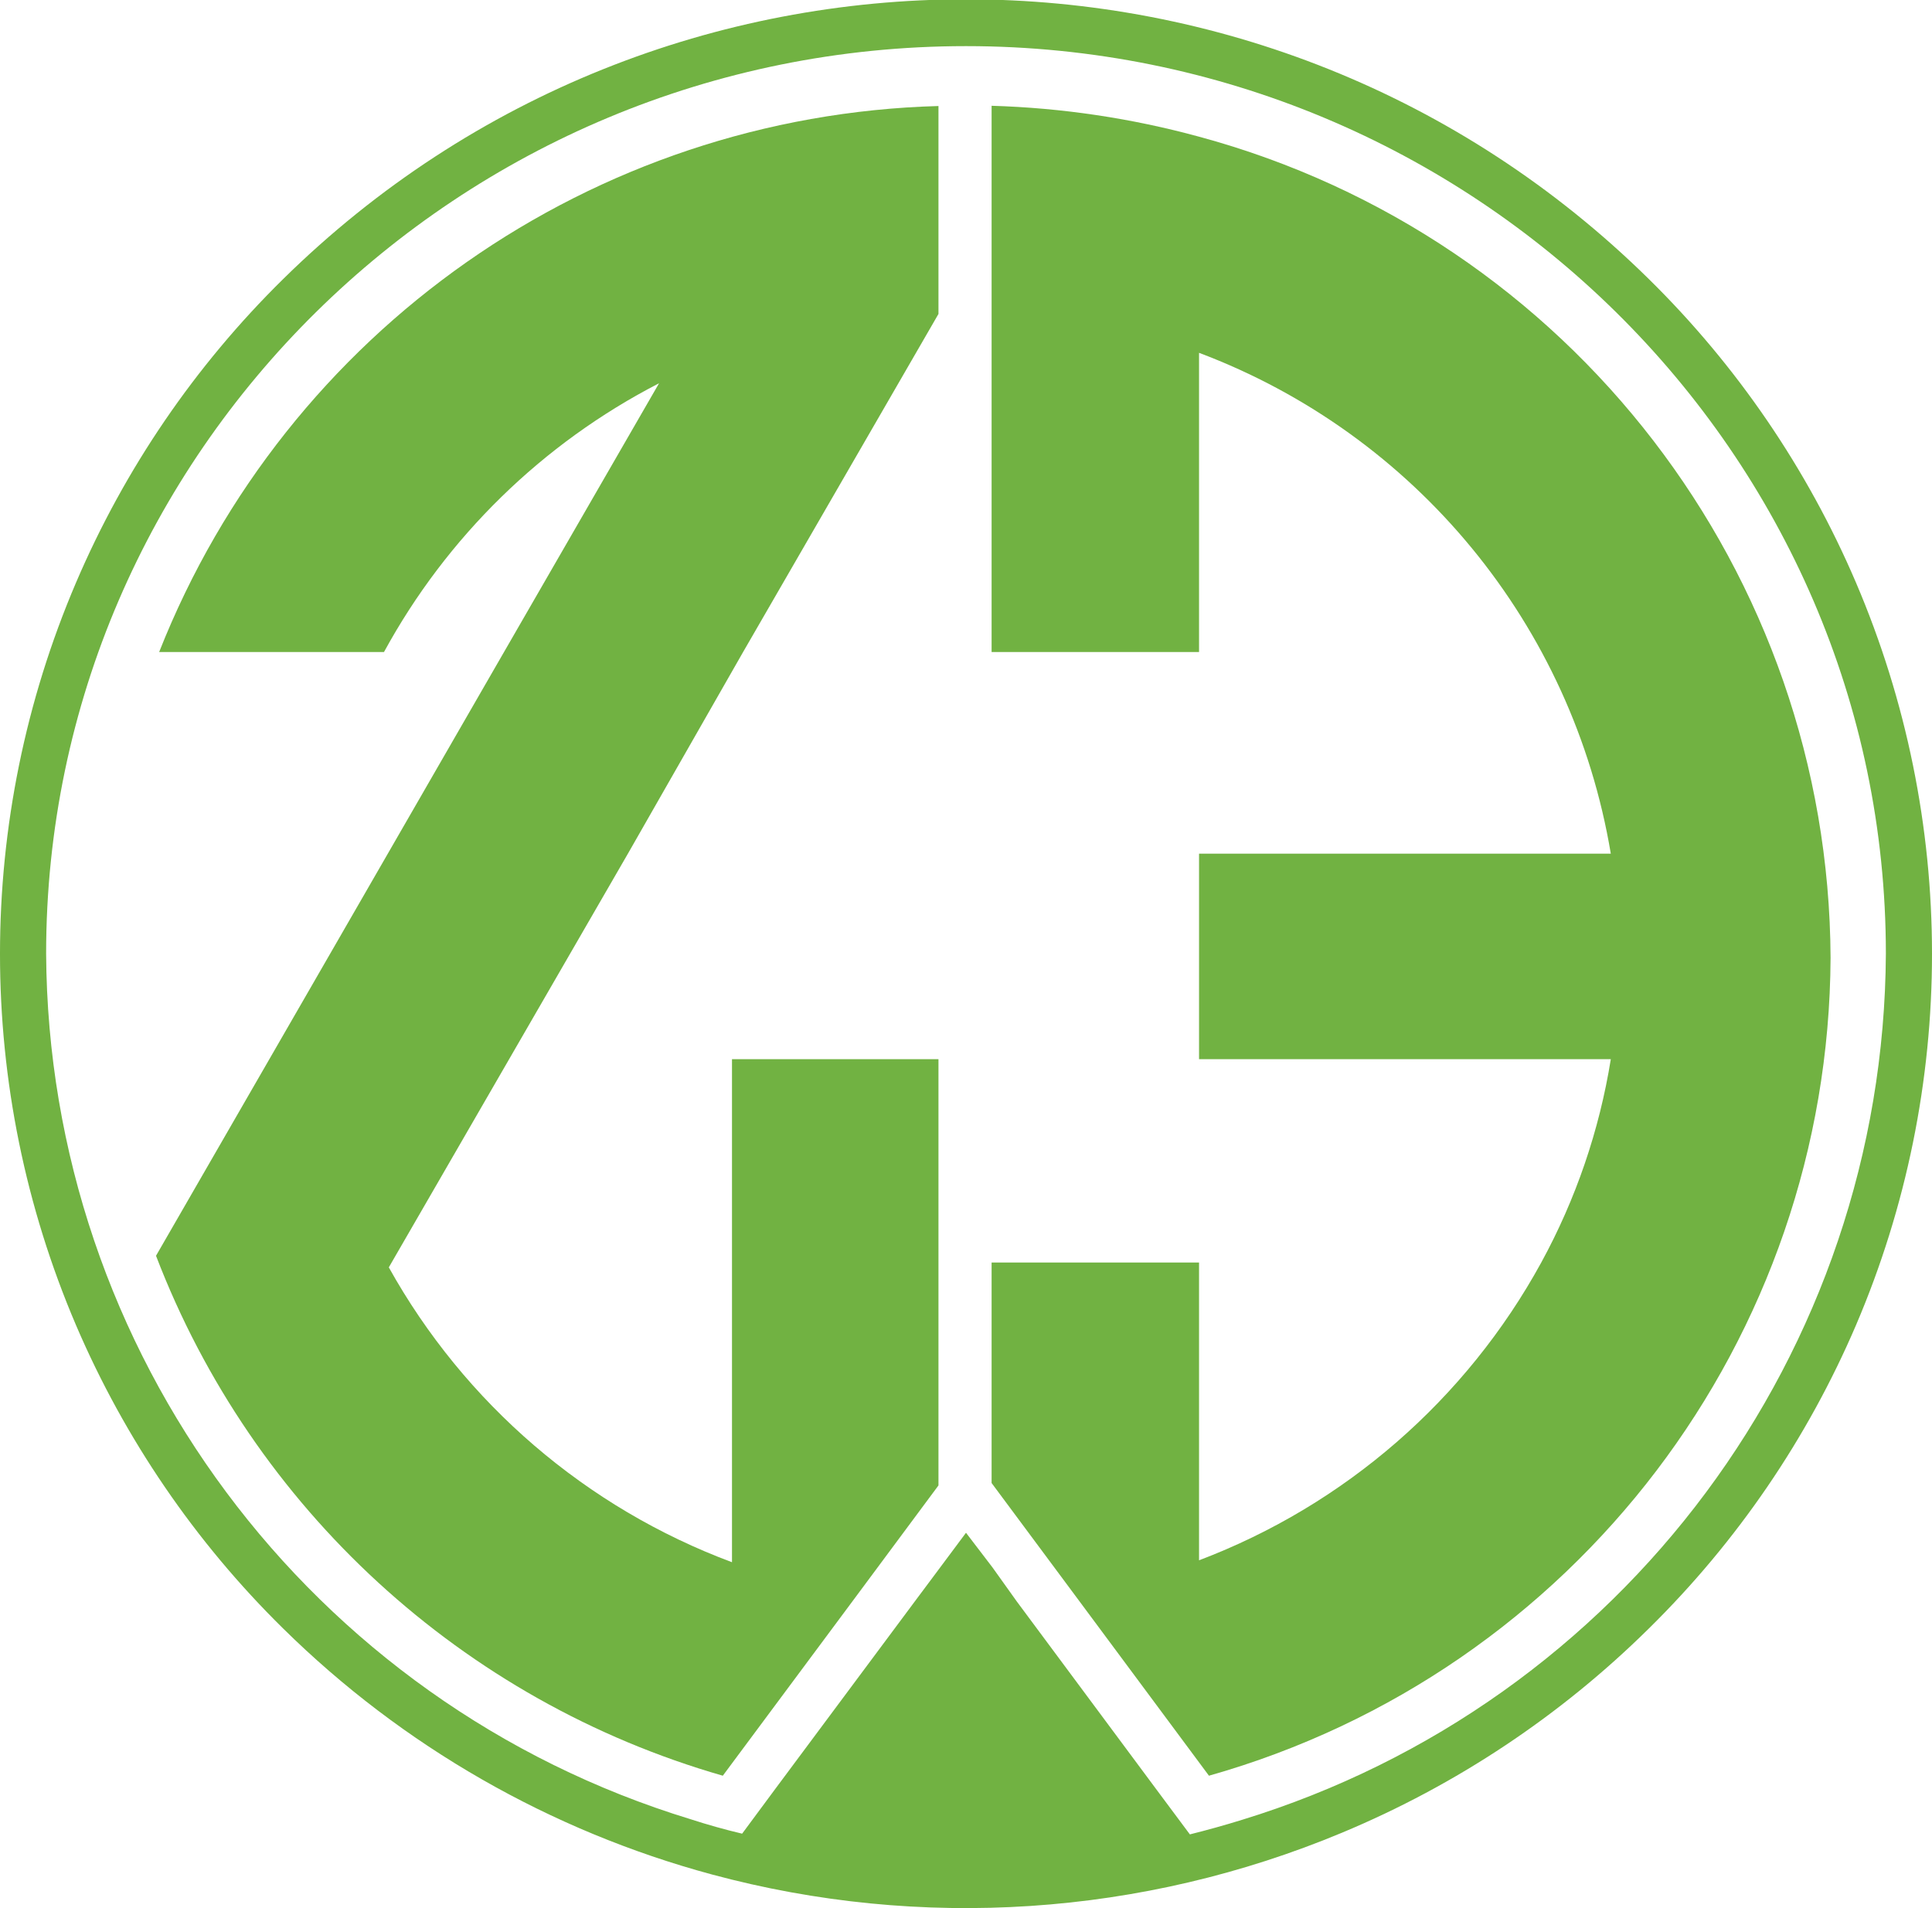
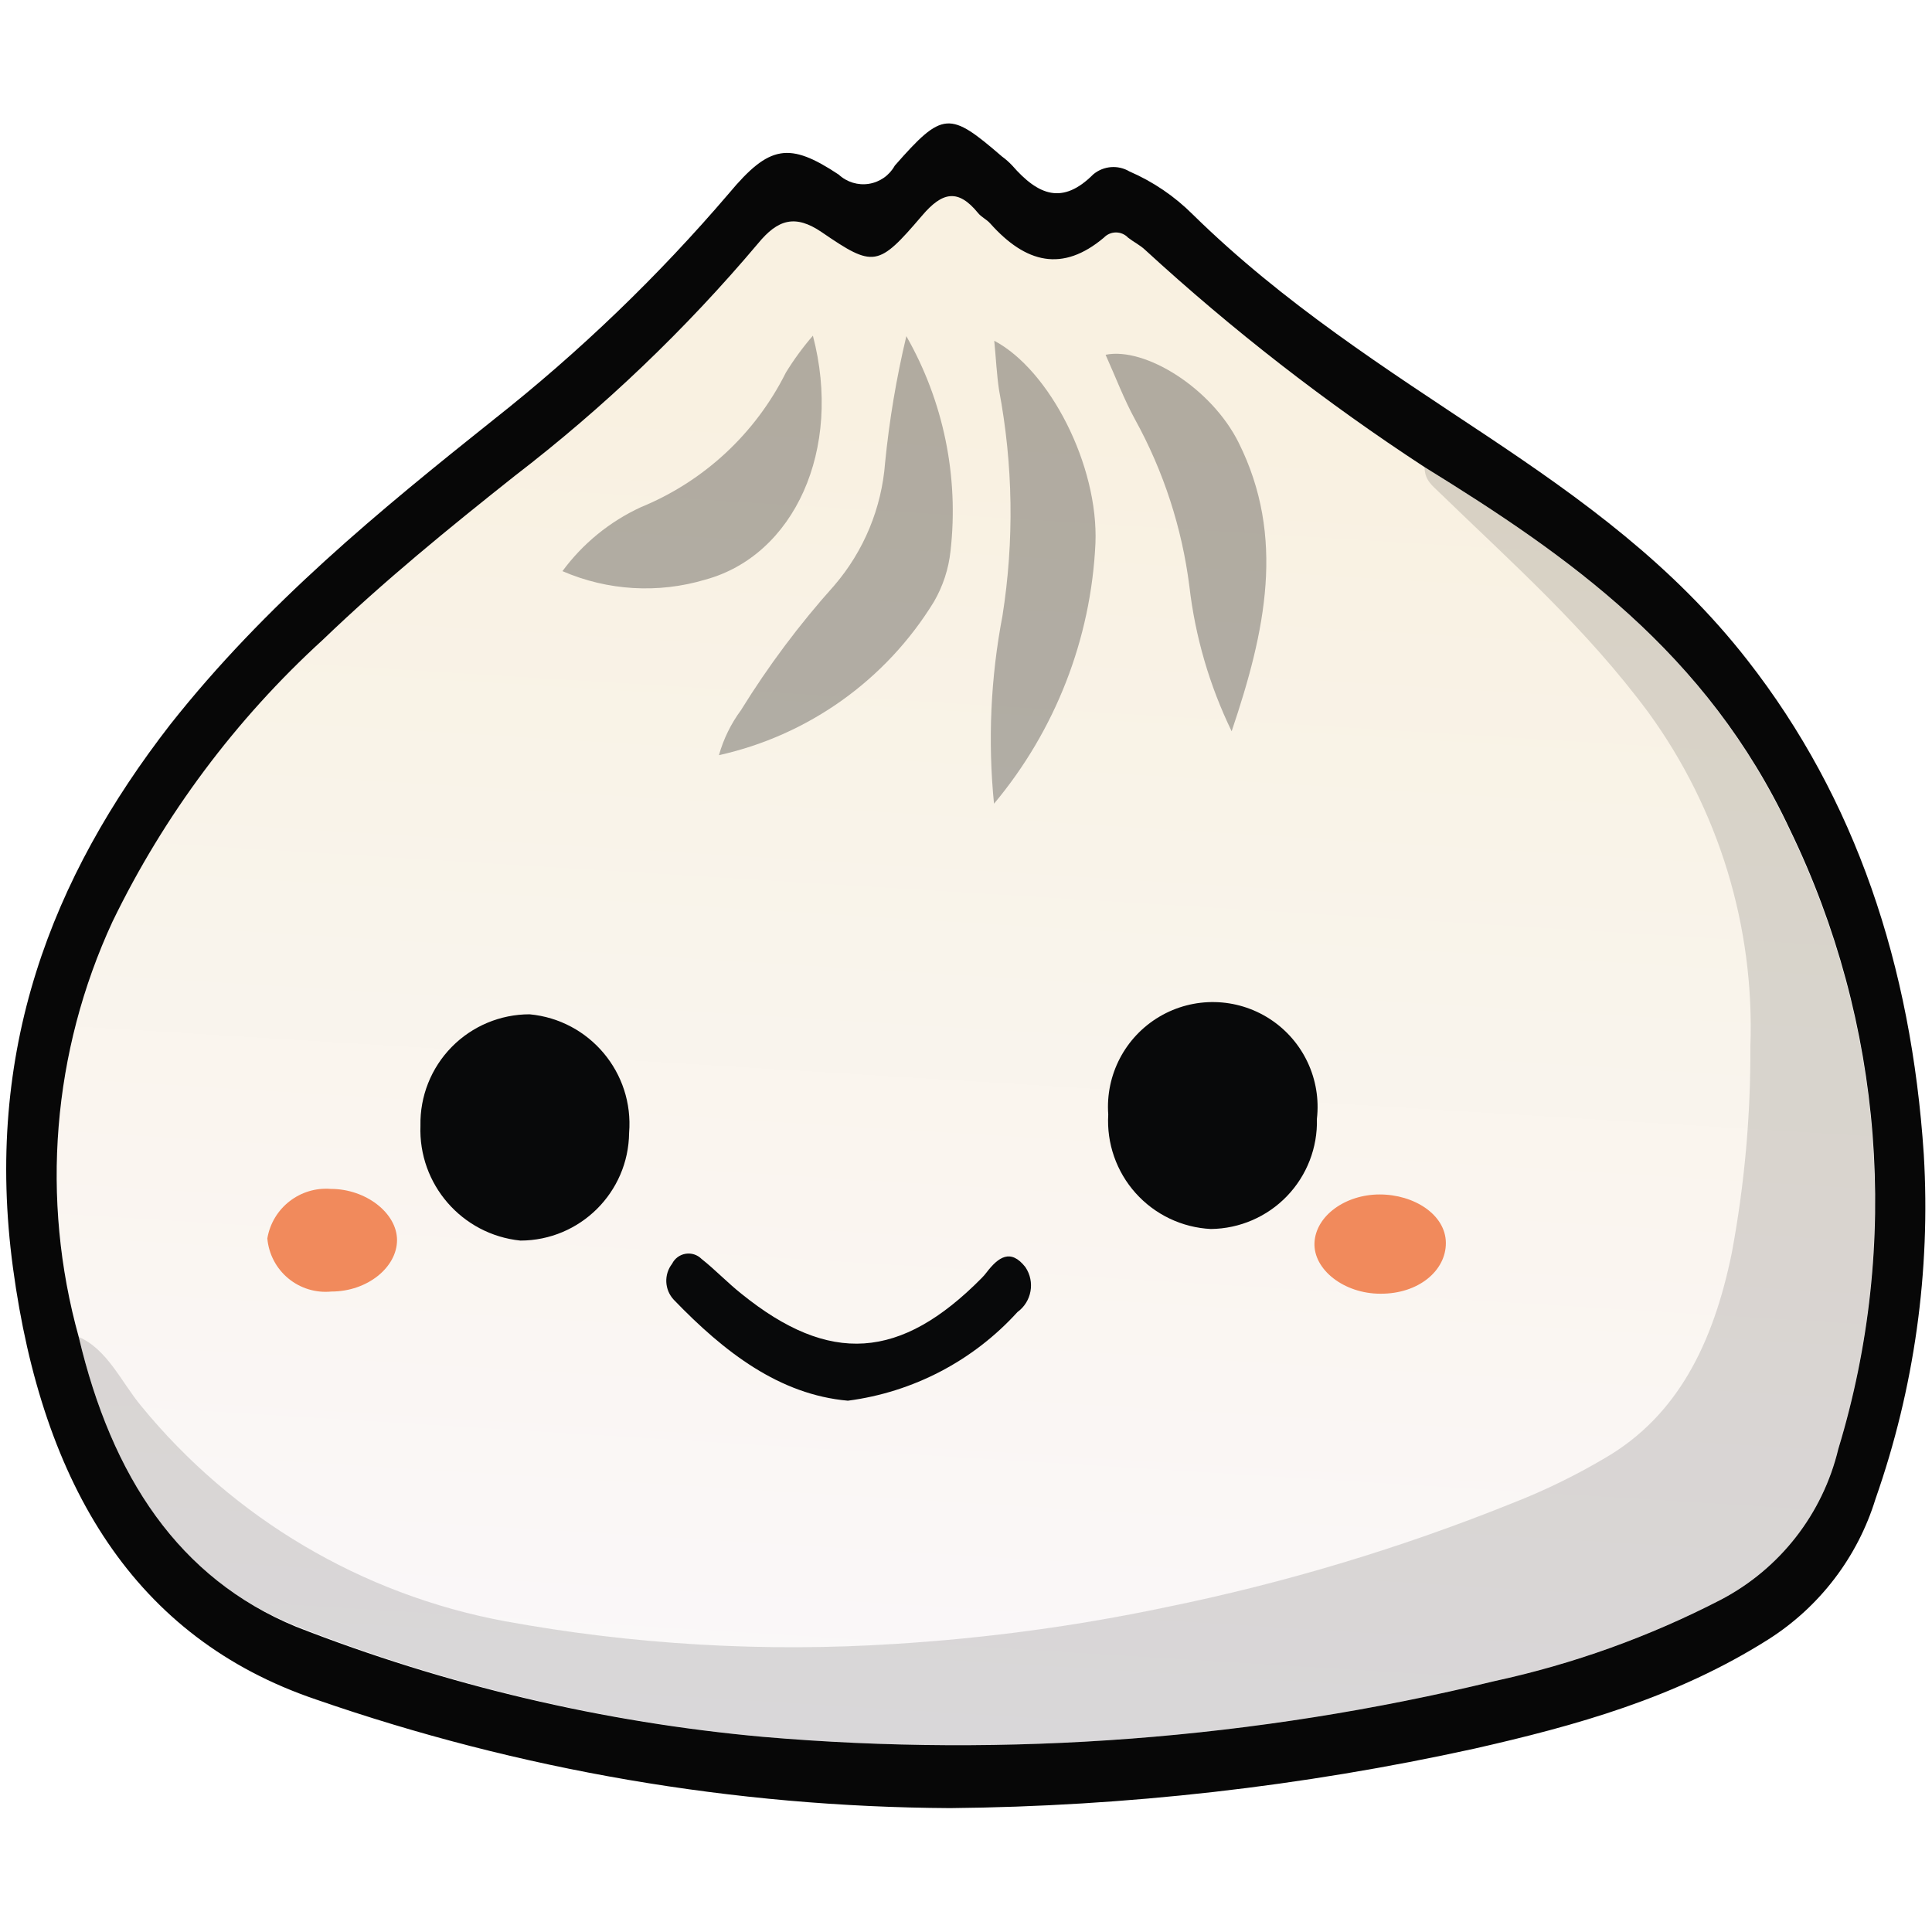
- <svg xmlns="http://www.w3.org/2000/svg" id="Layer_1" data-name="Layer 1" viewBox="0 0 80 79">
+ <svg xmlns="http://www.w3.org/2000/svg" id="Layer_1" data-name="Layer 1" viewBox="0 0 80 80">
  <defs>
-     <style>.cls-1{fill:#71b242;}</style>
+     <style>.cls-1{fill:url(#linear-gradient);}.cls-2,.cls-3,.cls-4{fill:#070707;}.cls-3{opacity:0.14;}.cls-4{opacity:0.3;}.cls-5{fill:#08090a;}.cls-6{fill:#f18a5c;}</style>
+     <linearGradient id="linear-gradient" x1="41.94" y1="17.58" x2="38.61" y2="71.97" gradientUnits="userSpaceOnUse">
+       <stop offset="0" stop-color="#f9f1e1" />
+       <stop offset="1" stop-color="#faf8fa" />
+     </linearGradient>
  </defs>
-   <path class="cls-1" d="M75.8,39.66A35.37,35.37,0,0,1,50.06,73.53L44.47,66l-3.41-4.59V52.28h8.59V64.61A27.1,27.1,0,0,0,63.82,52.28a26.26,26.26,0,0,0,2.88-8.42H49.65V35.35H66.7A26.9,26.9,0,0,0,49.65,14.61V27H41.06V4.38a36.74,36.74,0,0,1,8.59,1.28A35.39,35.39,0,0,1,75.8,39.66Z" />
-   <path class="cls-1" d="M76.85,24.12a39.29,39.29,0,0,0-8.57-12.56,40.3,40.3,0,0,0-56.56,0A39.29,39.29,0,0,0,3.15,24.12a39.12,39.12,0,0,0,0,30.76,39.36,39.36,0,0,0,8.57,12.55A40.24,40.24,0,0,0,29.48,77.62a40.41,40.41,0,0,0,26.09-1.73,39.94,39.94,0,0,0,12.71-8.46,39.36,39.36,0,0,0,8.57-12.55,39.12,39.12,0,0,0,0-30.76ZM51.42,75.36c-.71.22-1.43.42-2.15.6l0,0-1.37-1.84L42.1,66.31l-1-1.4L40,63.47,38.86,65l-1,1.34L32.1,74.08l-1.37,1.85,0,0c-.72-.17-1.43-.37-2.14-.6A37.7,37.7,0,0,1,1.91,39.49C1.91,18.77,19,1.91,40,1.91S78.09,18.77,78.09,39.49A37.72,37.72,0,0,1,51.42,75.36Z" />
-   <path class="cls-1" d="M38.86,4.39V13L30.77,27,26,35.35l-9.9,17.13A27.1,27.1,0,0,0,30.31,64.69V43.86h8.55V61.51l-3.37,4.54-5.56,7.48A35.68,35.68,0,0,1,6.46,52l6.29-10.91L20.87,27l6.42-11.13A27.11,27.11,0,0,0,15.9,27H6.59A35.76,35.76,0,0,1,38.86,4.39Z" />
+   <path class="cls-1" d="M74.11,34.38C70.67,27,64.91,23,59,19.35h0a89.47,89.47,0,0,1-11.58-9c-.21-.2-.48-.33-.71-.51a.69.69,0,0,0-1,0C44,11.28,42.48,10.91,41,9.25c-.15-.17-.37-.26-.51-.44-.82-1-1.47-.87-2.31.12-1.82,2.13-2,2.16-4.16.68-1.09-.74-1.81-.53-2.63.47a64.85,64.85,0,0,1-10.08,9.63c-2.71,2.15-5.4,4.34-7.94,6.78A38.59,38.59,0,0,0,4.66,38.16a25,25,0,0,0-1.4,17.2h0c1.37,5.8,4.16,10,9,12A70.48,70.48,0,0,0,31.6,71.92a94.32,94.32,0,0,0,30.29-2.31,37.85,37.85,0,0,0,9.37-3.37A9.56,9.56,0,0,0,76.12,60,35.27,35.27,0,0,0,74.11,34.38Z" />
+   <path class="cls-2" d="M39.34,74.87a81.43,81.43,0,0,1-26.26-4.5C5.59,67.83,1.76,61.53.54,52.52S2.14,36.33,7.05,30C11,25,15.72,21.14,20.46,17.36A69,69,0,0,0,30.19,8c1.67-2,2.49-2.13,4.54-.77a1.49,1.49,0,0,0,2.32-.37c2-2.28,2.27-2.25,4.44-.38a3,3,0,0,1,.42.37C43,8.1,44,8.49,45.27,7.22a1.3,1.3,0,0,1,1.5-.12,8.46,8.46,0,0,1,2.62,1.78c3.76,3.69,8,6.39,12.21,9.19,3.88,2.59,7.68,5.32,10.76,9.27,4.47,5.72,6.78,12.62,7.3,20.46a36.52,36.52,0,0,1-2,14.27,10.57,10.57,0,0,1-4.43,5.81c-3.84,2.43-8,3.58-12.19,4.53A105.83,105.83,0,0,1,39.34,74.87ZM59,19.35a89.47,89.47,0,0,1-11.58-9c-.21-.2-.48-.33-.71-.51a.69.69,0,0,0-1,0C44,11.28,42.48,10.91,41,9.25c-.15-.17-.37-.26-.51-.44-.82-1-1.47-.87-2.31.12-1.82,2.13-2,2.16-4.16.68-1.09-.74-1.81-.53-2.63.47a64.85,64.85,0,0,1-10.08,9.63c-2.71,2.15-5.4,4.34-7.94,6.78A38.59,38.59,0,0,0,4.66,38.16a25,25,0,0,0-1.4,17.2c1.37,5.8,4.15,10,9,12A70.48,70.48,0,0,0,31.6,71.92a94.32,94.32,0,0,0,30.29-2.31,37.85,37.85,0,0,0,9.37-3.37A9.56,9.56,0,0,0,76.12,60a35.27,35.27,0,0,0-2-25.64C70.67,27,64.91,23,59,19.35Z" />
+   <path class="cls-3" d="M3.26,55.36c1.18.51,1.76,1.86,2.57,2.84A25.48,25.48,0,0,0,20.9,67.13a66.14,66.14,0,0,0,16.18.94,77.8,77.8,0,0,0,11.21-1.52,82.55,82.55,0,0,0,14.39-4.33,26.23,26.23,0,0,0,3.77-1.84c3-1.74,4.49-4.73,5.26-8.5a45.47,45.47,0,0,0,.77-8.55,22.15,22.15,0,0,0-4.21-13.81c-2.58-3.49-5.66-6.21-8.64-9.1-.3-.3-.64-.52-.64-1.07C64.91,23,70.67,27,74.11,34.38a35.27,35.27,0,0,1,2,25.64,9.56,9.56,0,0,1-4.86,6.22,37.85,37.85,0,0,1-9.37,3.37A94.32,94.32,0,0,1,31.6,71.92a70.48,70.48,0,0,1-19.38-4.61C7.41,65.38,4.63,61.16,3.26,55.36Z" />
+   <path class="cls-4" d="M37.53,13.92a14.62,14.62,0,0,1,1.83,8.89,5.31,5.31,0,0,1-.69,2.11,14,14,0,0,1-8.9,6.35,5.76,5.76,0,0,1,.91-1.86,36.31,36.31,0,0,1,3.86-5.16,8.82,8.82,0,0,0,2.11-5.09A39.25,39.25,0,0,1,37.53,13.92Z" />
+   <path class="cls-4" d="M41.16,33.28a27.11,27.11,0,0,1,.35-7.78,27.36,27.36,0,0,0-.14-9.34c-.1-.66-.13-1.34-.2-2.05,2.29,1.21,4.32,5.16,4.19,8.39A18.11,18.11,0,0,1,41.16,33.28Z" />
+   <path class="cls-4" d="M51,30.28a18.68,18.68,0,0,1-1.75-6A19.33,19.33,0,0,0,47,17.37c-.46-.84-.81-1.77-1.22-2.68,1.63-.33,4.38,1.37,5.51,3.64C53.24,22.24,52.4,26.14,51,30.28Z" />
+   <path class="cls-4" d="M33.66,13.9C34.9,18.62,32.88,23,29.21,24a8.64,8.64,0,0,1-5.92-.35A8.41,8.41,0,0,1,26.54,21a11.64,11.64,0,0,0,6-5.57A11.68,11.68,0,0,1,33.66,13.9Z" />
+   <path class="cls-5" d="M50.14,50.89a4.48,4.48,0,0,1-4.25-4.74,4.34,4.34,0,1,1,8.64.18A4.44,4.44,0,0,1,50.14,50.89Z" />
+   <path class="cls-5" d="M35.11,58C32.28,57.75,30,56,27.9,53.82a1.15,1.15,0,0,1-.07-1.49.76.76,0,0,1,1.22-.2c.57.45,1.09,1,1.66,1.45,3.64,2.94,6.58,2.74,9.94-.66a2.2,2.2,0,0,0,.2-.23c.49-.64,1-1,1.61-.22a1.36,1.36,0,0,1-.33,1.86A11.49,11.49,0,0,1,35.11,58Z" />
+   <path class="cls-5" d="M21.93,42a4.56,4.56,0,0,1,4.12,4.91,4.51,4.51,0,0,1-4.5,4.46,4.61,4.61,0,0,1-4.14-4.76A4.52,4.52,0,0,1,21.93,42Z" />
+   <path class="cls-6" d="M13.72,53.48a2.42,2.42,0,0,1-2.65-2.2,2.47,2.47,0,0,1,2.63-2.05c1.45,0,2.74,1,2.74,2.12S15.22,53.48,13.72,53.48Z" />
+   <path class="cls-6" d="M57.16,53.57c-1.51,0-2.78-1-2.73-2.11s1.27-2,2.7-2,2.73.84,2.74,2S58.73,53.58,57.16,53.57Z" />
</svg>
